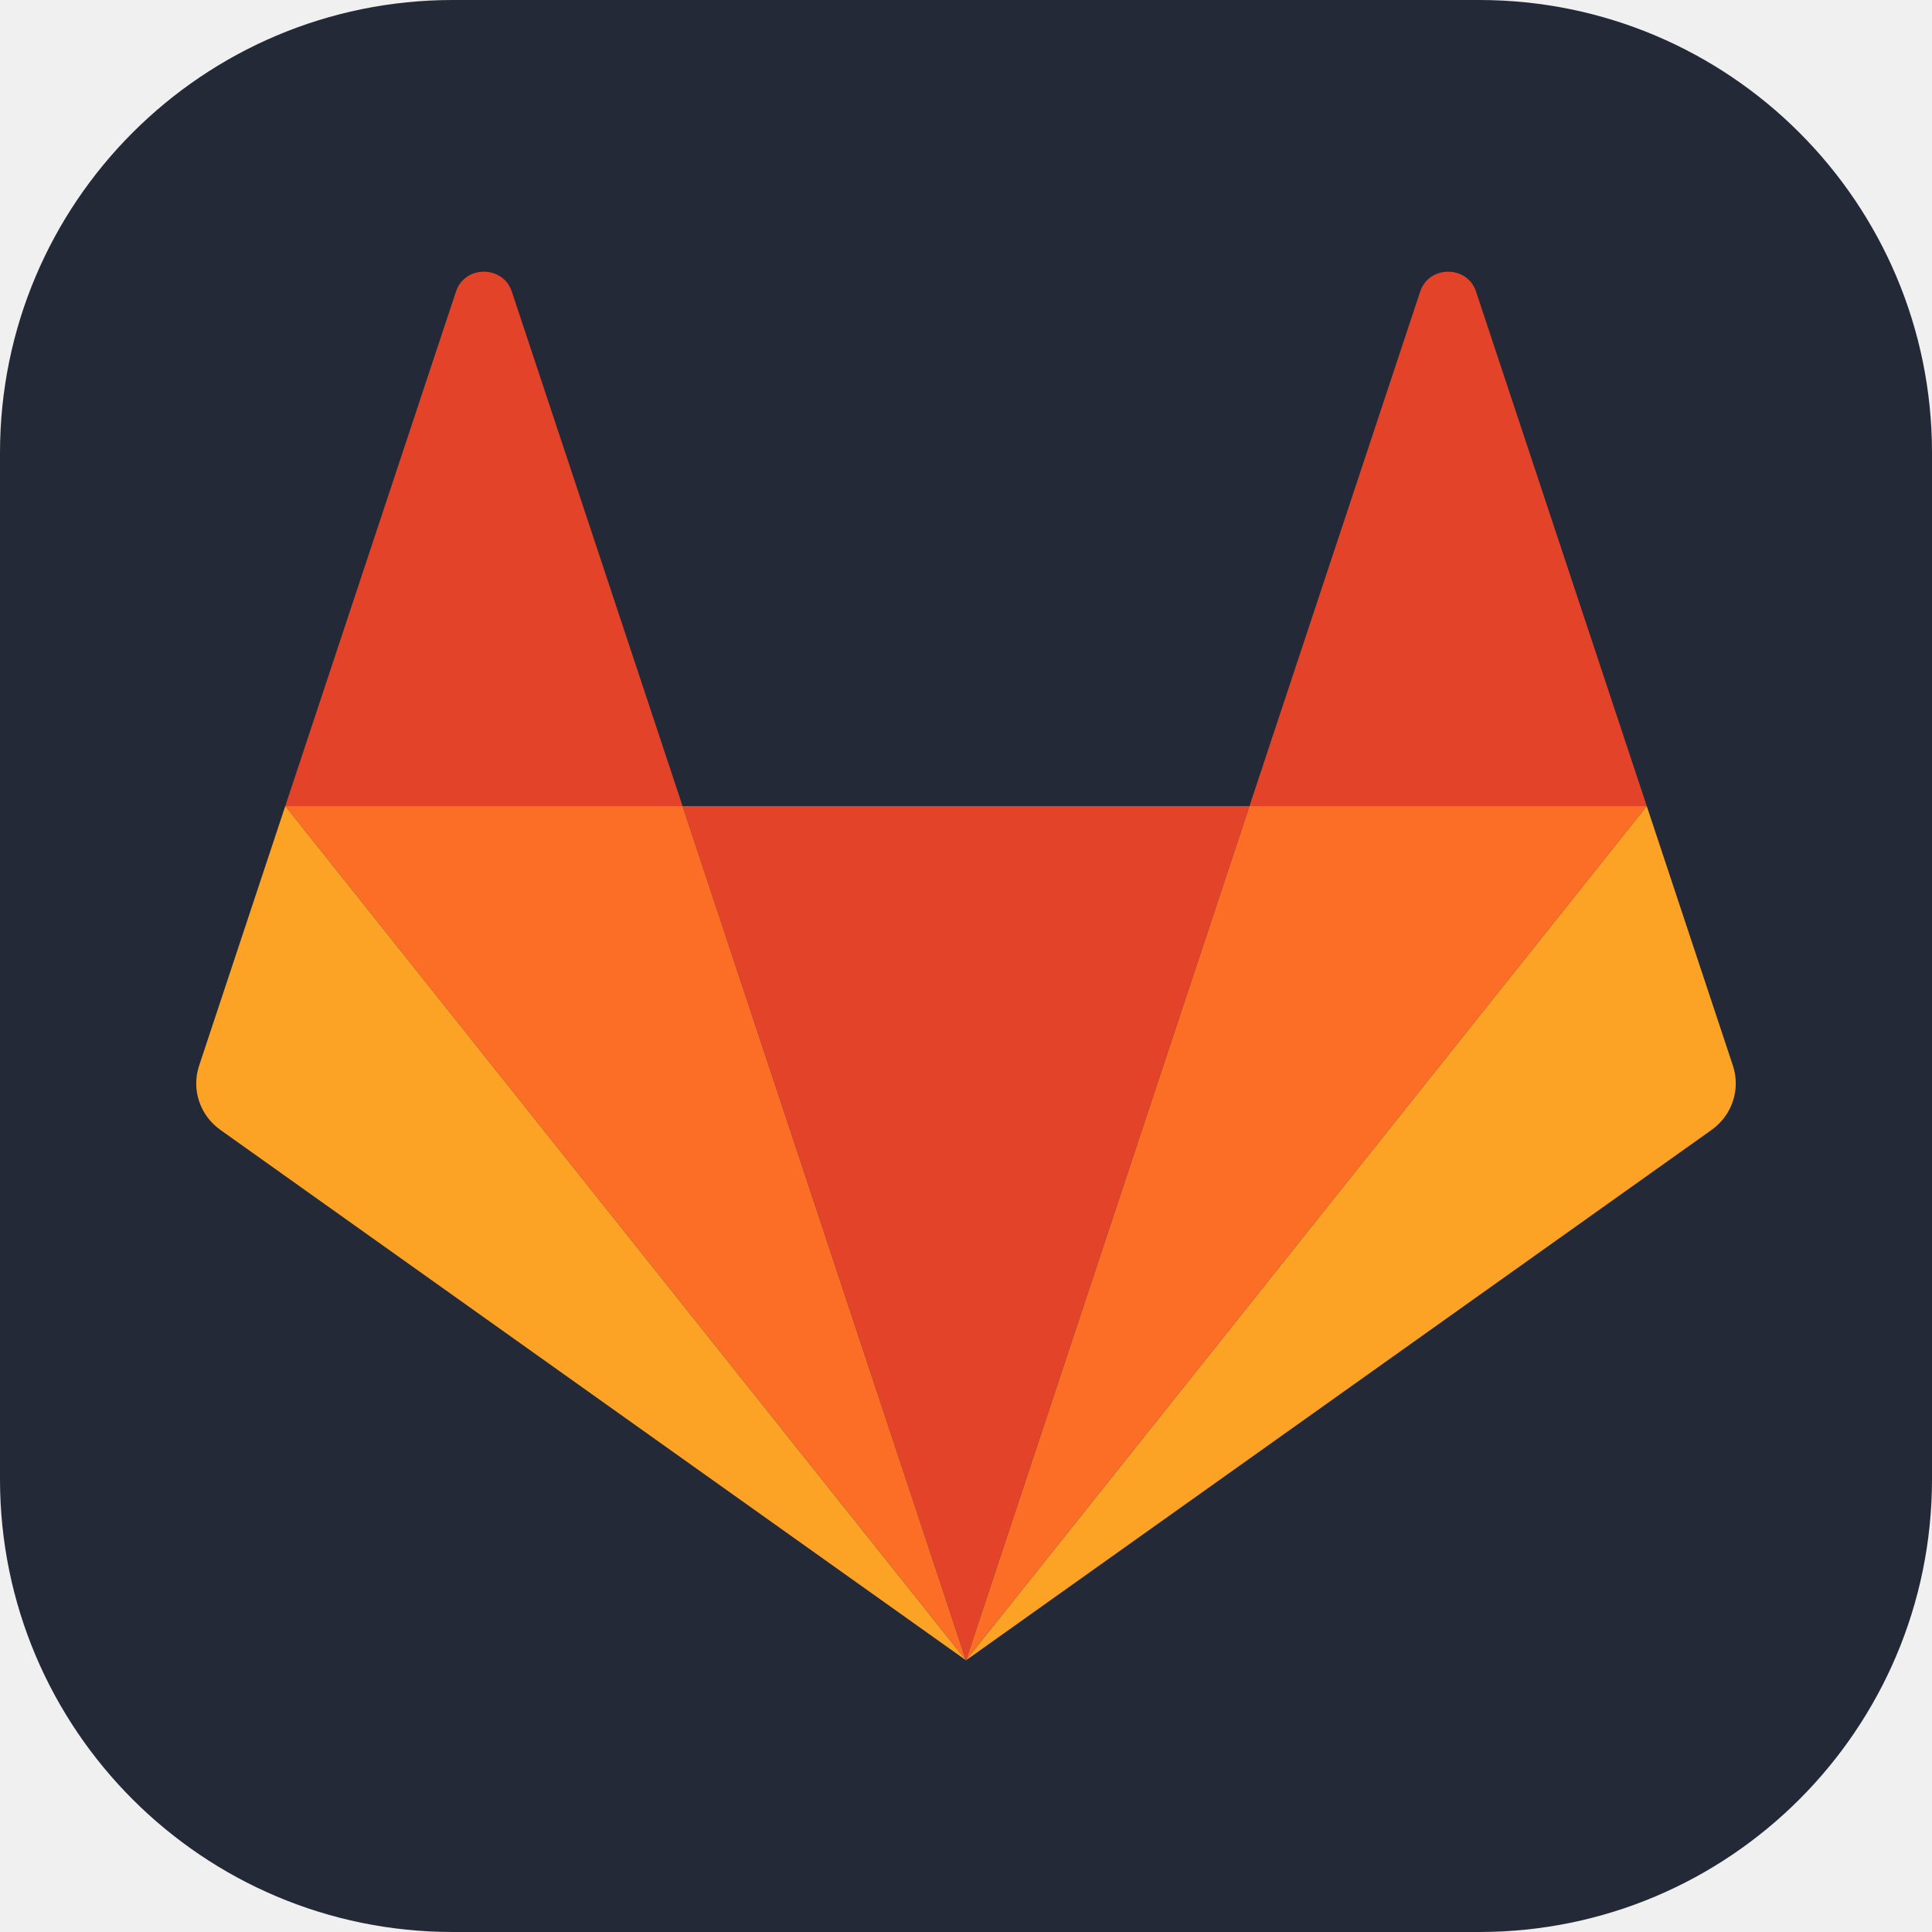
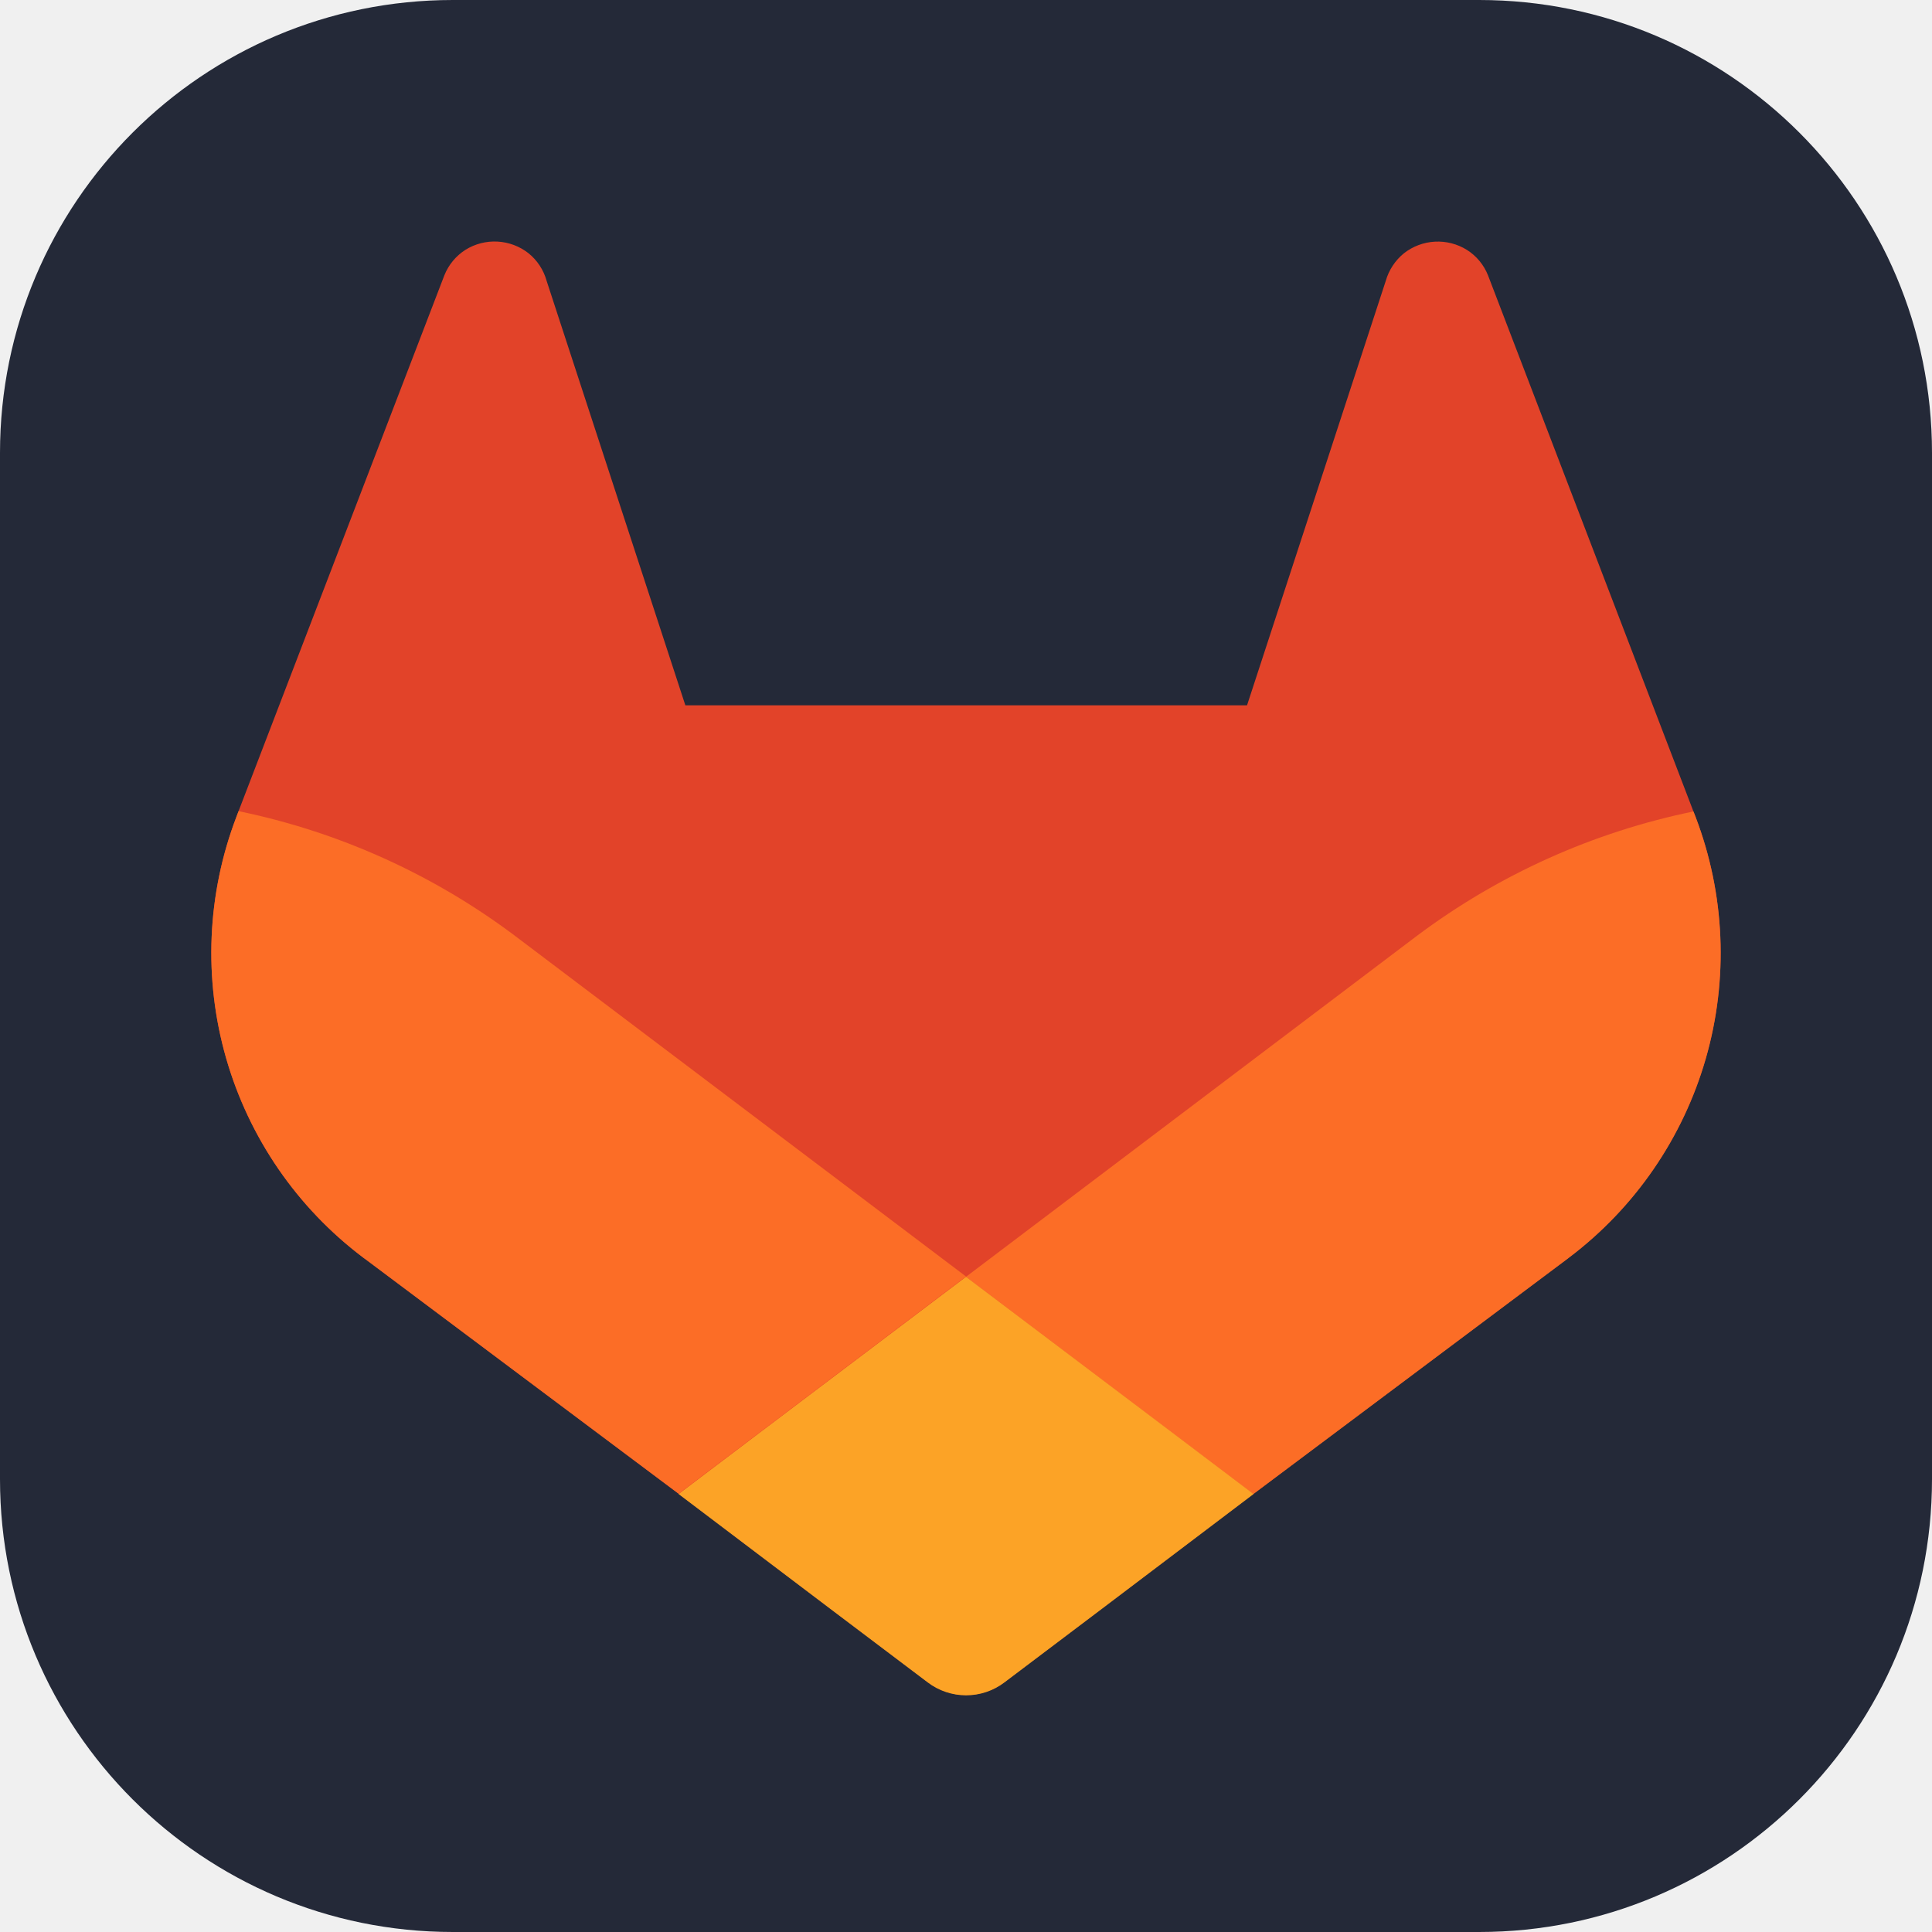
<svg xmlns="http://www.w3.org/2000/svg" width="256" height="256" viewBox="0 0 256 256" fill="none">
-   <rect width="256" height="256" rx="60" fill="#242938" />
-   <path d="M127.999 220.001L165.561 106.809H90.441L127.999 219.997V220.001Z" fill="#E24329" />
-   <path d="M127.999 220.001L90.441 106.809H37.8L127.999 219.997V220.001Z" fill="#FC6D26" />
-   <path d="M37.801 106.806L26.383 141.206C25.34 144.342 26.477 147.78 29.205 149.719L128 220.001L37.801 106.809V106.806Z" fill="#FCA326" />
-   <path d="M37.8 106.805H90.441L67.817 38.63C66.653 35.123 61.582 35.123 60.42 38.63L37.8 106.808V106.805Z" fill="#E24329" />
-   <path d="M128 220.001L165.562 106.809H218.205L128 219.997V220.001Z" fill="#FC6D26" />
-   <path d="M218.203 106.806L229.619 141.206C230.66 144.342 229.519 147.78 226.795 149.719L128 220.001L218.203 106.809V106.806Z" fill="#FCA326" />
-   <path d="M218.202 106.805H165.562L188.184 38.63C189.349 35.124 194.419 35.124 195.581 38.63L218.205 106.808L218.202 106.805Z" fill="#E24329" />
+   <g clip-path="url(#clip0_10_348)">
+     <path d="M196 0H60C26.863 0 0 26.863 0 60V196C0 229.137 26.863 256 60 256H196C229.137 256 256 229.137 256 196V60C256 26.863 229.137 0 196 0Z" fill="#242938" />
+     <path d="M224.671 108.242L224.39 107.523L197.168 36.481C196.614 35.088 195.634 33.907 194.367 33.107C193.099 32.32 191.621 31.941 190.131 32.021C188.641 32.101 187.212 32.636 186.036 33.554C184.873 34.499 184.029 35.779 183.62 37.22L165.24 93.454H90.812L72.432 37.22C72.034 35.771 71.188 34.485 70.016 33.544C68.84 32.626 67.411 32.091 65.921 32.011C64.431 31.93 62.953 32.309 61.685 33.096C60.421 33.9 59.441 35.08 58.884 36.47L31.61 107.482L31.339 108.2C27.421 118.439 26.937 129.675 29.961 140.212C32.986 150.75 39.354 160.019 48.106 166.622L48.199 166.694L48.449 166.872L89.917 197.925L110.432 213.452L122.928 222.887C124.39 223.997 126.175 224.598 128.01 224.598C129.846 224.598 131.631 223.997 133.092 222.887L145.589 213.452L166.104 197.925L207.821 166.684L207.926 166.601C216.658 159.997 223.011 150.738 226.031 140.214C229.05 129.69 228.573 118.471 224.671 108.242Z" fill="#E24329" />
+     <path d="M224.671 108.242L224.39 107.523C211.126 110.246 198.627 115.864 187.785 123.977L128 169.183C148.359 184.585 166.083 197.967 166.083 197.967L207.801 166.726L207.905 166.642C216.65 160.039 223.013 150.773 226.037 140.241C229.06 129.708 228.581 118.479 224.671 108.242Z" fill="#FC6D26" />
+     <path d="M89.917 197.967L110.432 213.494L122.929 222.929C124.39 224.039 126.175 224.639 128.01 224.639C129.846 224.639 131.631 224.039 133.092 222.929L145.589 213.494L166.104 197.967C166.104 197.967 148.359 184.544 128 169.183C107.641 184.544 89.917 197.967 89.917 197.967Z" fill="#FCA326" />
+     <path d="M68.204 123.977C57.372 115.848 44.875 110.215 31.61 107.482L31.339 108.2C27.421 118.439 26.937 129.674 29.961 140.212C32.986 150.75 39.354 160.019 48.106 166.621L48.199 166.694L48.449 166.871L89.917 197.925C89.917 197.925 107.62 184.544 128 169.142L68.204 123.977Z" fill="#FC6D26" />
+   </g>
+   <defs>
+     <clipPath id="clip0_10_348">
+       <rect width="256" height="256" fill="white" />
+     </clipPath>
+   </defs>
</svg>
